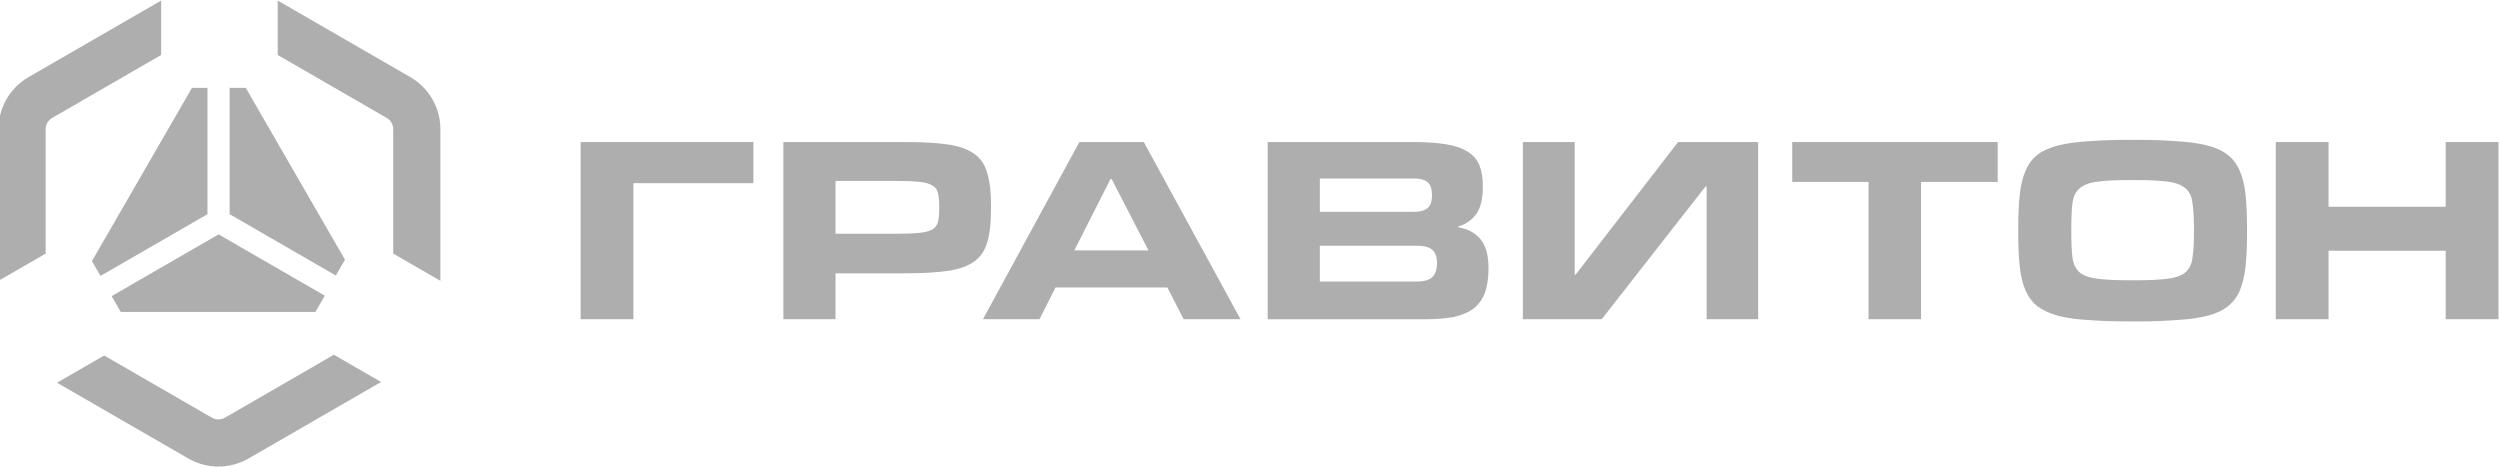
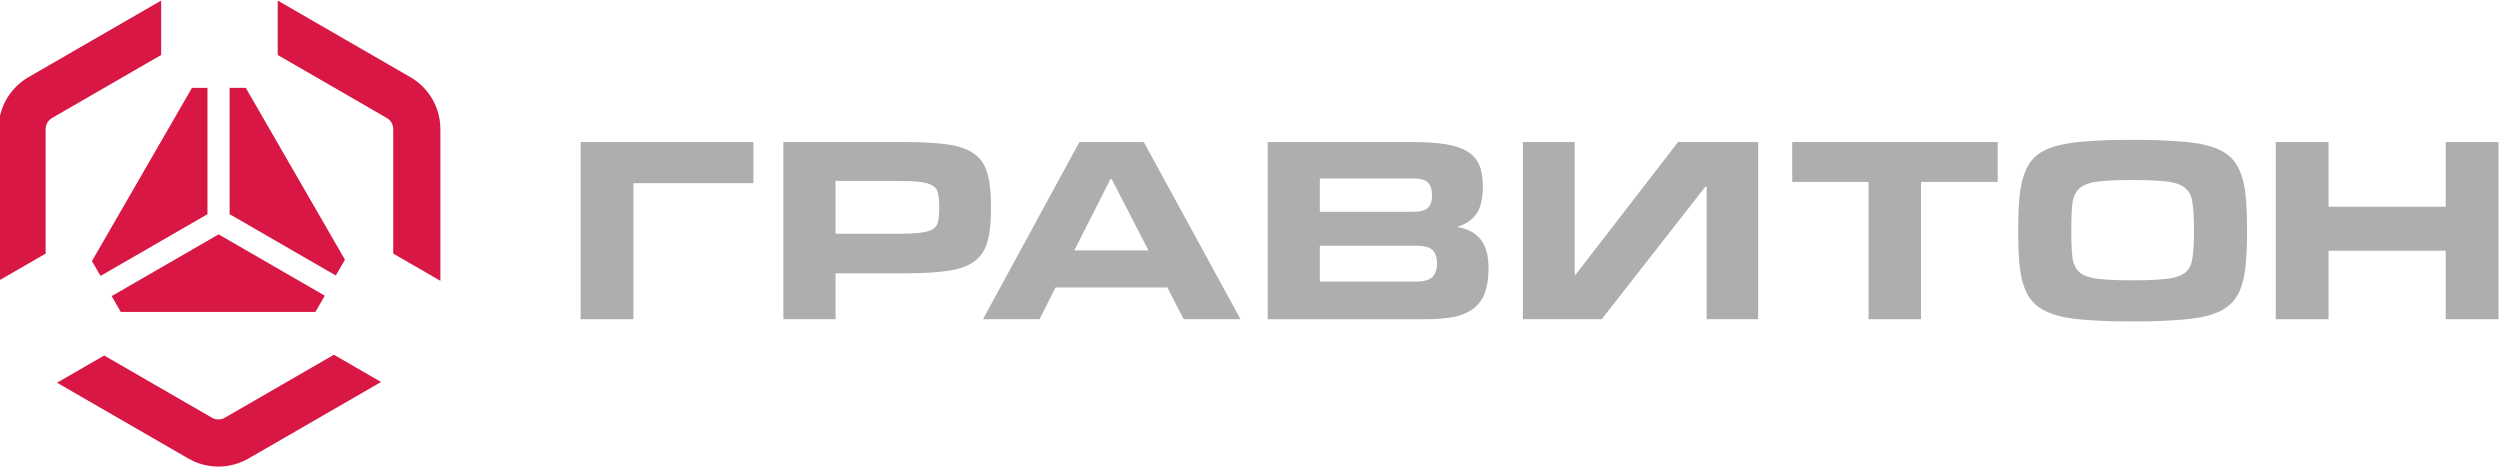
- <svg xmlns="http://www.w3.org/2000/svg" xml:space="preserve" width="268.24mm" height="50mm" style="shape-rendering:geometricPrecision; text-rendering:geometricPrecision; image-rendering:optimizeQuality; fill-rule:evenodd; clip-rule:evenodd" viewBox="0 0 26824 5000">
-   <defs>
-     <style type="text/css">  .fil0 {fill:#AEAEAE;fill-rule:nonzero}  </style>
+ <svg xmlns="http://www.w3.org/2000/svg" xml:space="preserve" width="268.24mm" height="50mm" style="shape-rendering:geometricPrecision; text-rendering:geometricPrecision; image-rendering:optimizeQuality; fill-rule:evenodd; clip-rule:evenodd" viewBox="0 0 26824 5000" version="1.1" id="svg167">
+   <defs id="defs134">
+     <style type="text/css" id="style132">  .fil0 {fill:#AEAEAE;fill-rule:nonzero}  </style>
  </defs>
  <g id="Слой_x0020_1">
-     <g id="_2232274162016">
-       <path class="fil0" d="M2021.13 4919.83l-1409.37 -813.51 505.91 -291.95 1156.56 667.66c42.7,24.5 95.45,24.5 138.15,0l1170.31 -675.76 505.91 292.3 -1423.12 821.61c-199.65,114.65 -445.05,114.65 -644.35,-0.35z" />
-       <path class="fil0" d="M4725.15 1385.34l0 1627.57 -505.9 -291.95 0 -1335.62c0,-49.4 -26.25,-94.75 -69.15,-119.6l-1170.36 -675.76 0 -583.85 1423.31 821.61c199.5,115.05 322.1,327.75 322.1,557.6z" />
-       <path class="fil0" d="M-16.15 1385.34l0 1627.57 505.91 -291.95 0 -1335.62c0,-49.4 26.25,-94.75 69.15,-119.6l1170.16 -675.76 0 -583.85 -1423.31 821.61c-199.15,115.05 -321.91,327.75 -321.91,557.6z" />
-       <polygon class="fil0" points="3384.19,3347.31 3484.89,3172.66 2345.43,2514.7 1197.82,3177.26 1295.72,3346.91 3384.19,3346.91 " />
-       <polygon class="fil0" points="1078.57,2960.56 2226.13,2298.05 2226.13,942.99 2059.48,942.99 986.46,2801.26 " />
-       <polygon class="fil0" points="2463.73,943.04 2463.73,2298.05 3603.19,2956.16 3701.29,2786.31 2637.13,943.04 " />
-       <polygon class="fil0" points="8083.64,1523.99 6229.97,1523.99 6229.97,3424.96 6796.18,3424.96 6796.18,1965.3 8083.64,1965.3 " />
-       <path class="fil0" d="M9618.85 2508.1c105.46,0 188.91,-3.35 249.61,-10.2 60.65,-6.9 106.7,-19.05 137.9,-37.05 31.4,-20.3 50.65,-47.1 57.5,-81 9,-35.8 13.4,-83.05 13.4,-141.6l0 -23.65c0,-58.55 -4.4,-105.5 -13.4,-141.65 -6.85,-35.8 -25.75,-62.95 -57.5,-80.95 -31.2,-20.3 -77.25,-33.7 -137.9,-40.4 -60.7,-6.9 -143.8,-10.05 -249.61,-10.05l-653.9 0 0 566.2 653.9 0.35zm-653.9 916.91l-559.51 0 0 -1900.97 1311.12 0c186.45,0 339.2,9 458.45,26.8 119.25,18 212.55,51.7 279.75,101.06 67.55,47.3 113.6,115.75 138.11,205.7 26.8,87.45 40.2,202.3 40.2,343.6l0 50.45c0,141.65 -13.4,257.35 -40.2,347.31 -24.86,87.5 -70.91,156.3 -138.11,205.65 -67.55,49.25 -160.85,83.1 -279.75,100.9 -118.9,18 -272,27 -458.45,27l-751.61 0 0 492.5z" />
-       <path class="fil0" d="M13310.24 3425.01l-609.95 0 -175.15 -340.45 -1199.82 0 -171.8 340.45 -606.76 0 1034.72 -1900.97 690.9 0 1037.86 1900.97zm-987.61 -738.2l-394.55 -765.01 -13.4 0 -387.76 765.01 795.71 0z" />
-       <path class="fil0" d="M13601.65 3425.01l0 -1900.97 1547.11 0c146.25,0 267.61,7.75 364.06,23.6 98.95,15.7 177.45,42.7 236.05,81.01 58.35,35.8 100.15,84.3 124.7,144.95 24.7,60.5 37,135.85 37,225.8 0,132.8 -23.6,231.4 -70.9,296.85 -47.1,65.1 -112.35,109.9 -195.4,134.75l0 6.9c105.45,17.8 186.4,61.75 242.7,131.41 56.25,69.7 84.3,171.8 84.3,306.75 0,107.8 -13.4,197.75 -40.4,269.55 -26.8,69.65 -68.45,125.75 -124.5,168.45 -56.3,40.35 -127,69.65 -212.55,87.65 -85.55,15.85 -186.45,23.65 -303.41,23.65l-1688.76 0 0 -0.35zm1591.01 -404.3c85.55,0 143.8,-15.9 175.21,-47.3 33.65,-33.85 50.4,-83.05 50.4,-148.15 0,-67.55 -16.75,-115.7 -50.4,-145 -31.41,-29.25 -90.01,-43.9 -175.21,-43.9l-1031.31 0 0 384.35 1031.31 0zm-13.4 -748.46c58.6,0 103.4,-12.15 134.8,-37 33.85,-24.7 50.41,-70.75 50.41,-138.15 0,-71.95 -16.56,-120.1 -50.41,-144.8 -31.4,-24.85 -76.6,-37.05 -134.8,-37.05l-1017.91 0 0 357.4 1017.91 0 0 -0.4z" />
-       <polygon class="fil0" points="16339.73,3425.01 17185.88,3425.01 18298.2,2002.4 18311.6,2002.4 18311.6,3425.01 18864.4,3425.01 18864.4,1524.04 18004.84,1524.04 16906.13,2946.46 16895.88,2946.46 16895.88,1524.04 16339.73,1524.04 " />
-       <polygon class="fil0" points="20611.82,3425.01 20048.76,3425.01 20048.76,1951.95 19229.96,1951.95 19229.96,1524.04 21434.33,1524.04 21434.33,1951.95 20611.82,1951.95 " />
-       <path class="fil0" d="M22838.54 3448.61c-182,0 -279.4,-4.45 -412.05,-13.45 -130.35,-6.85 -241.45,-21.3 -333.55,-43.9 -92.06,-24.85 -167.41,-58.55 -225.96,-101.05 -56.25,-42.7 -100.2,-98.95 -131.4,-168.65 -31.4,-69.5 -52.9,-155.05 -64.05,-255.95 -11.25,-101.05 -16.75,-222.4 -16.75,-364.06l0 -53.8c0,-141.65 5.65,-263 16.75,-364.05 11.3,-100.9 32.65,-186.45 64.05,-256.15 31.2,-71.95 75.15,-129.1 131.4,-171.8 58.55,-42.71 133.55,-75.31 225.96,-97.71 92.1,-22.4 203.2,-37.05 333.55,-43.95 132.65,-9 230.05,-13.4 412.05,-13.4l87.5 0c182.06,0 278.71,4.4 408.86,13.4 132.65,6.9 245.2,21.2 337.1,43.95 92.05,22.4 166.15,55 222.4,97.71 58.6,42.7 103.41,100.2 134.81,171.8 31.4,69.7 52.9,155.25 64,256.15 11.3,101.05 16.6,222.4 16.6,364.05l0 53.8c0,141.66 -5.65,263.01 -16.6,364.06 -11.45,100.9 -32.6,187.5 -64,259.3 -31.4,69.7 -76.56,125.75 -134.81,168.65 -56.25,42.65 -130.35,75.3 -222.4,97.7 -91.9,22.4 -204.45,37.05 -337.1,43.9 -130.15,9 -226.8,13.45 -408.86,13.45l-87.5 0zm67.2 -441.35c164.06,0 232.31,-4.6 324.56,-13.6 94.55,-9 164.05,-30.5 209.05,-63.85 47.1,-35.95 75.15,-88.7 84.15,-158.4 11.45,-69.65 16.75,-164 16.75,-283.11l0 -30.15c0,-121.35 -5.65,-216.95 -16.75,-286.65 -9,-71.95 -37.05,-124.5 -84.15,-158.4 -45,-35.8 -114.5,-58.55 -209.05,-67.35 -92.05,-9 -160.5,-13.6 -324.56,-13.6l-47.1 0c-166.15,0 -235.8,4.6 -327.9,13.6 -92.05,8.8 -161.75,31.2 -208.85,67.35 -44.95,33.9 -73,86.45 -84.3,158.4 -9,69.7 -13.4,165.3 -13.4,286.65l0 30.15c0,119.26 4.4,213.46 13.4,283.11 11.3,69.7 39.35,122.45 84.3,158.4 47.1,33.7 116.8,54.85 208.85,63.85 92.1,9 161.75,13.6 327.9,13.6l47.1 0z" />
-       <polygon class="fil0" points="26807.88,3425.01 26241.53,3425.01 26241.53,2690.16 24984.37,2690.16 24984.37,3425.01 24418.01,3425.01 24418.01,1524.04 24984.37,1524.04 24984.37,2218.3 26241.53,2218.3 26241.53,1524.04 26807.88,1524.04 " />
-     </g>
+     <path class="fil0" d="m 2021.13,4919.83 -1409.37,-813.51 505.91,-291.95 1156.56,667.66 c 42.7,24.5 95.45,24.5 138.15,0 l 1170.31,-675.76 505.91,292.3 -1423.12,821.61 c -199.65,114.65 -445.05,114.65 -644.35,-0.35 z" id="path137" style="fill:#d91745;fill-opacity:1" />
+     <path class="fil0" d="m 4725.15,1385.34 v 1627.57 l -505.9,-291.95 V 1385.34 c 0,-49.4 -26.25,-94.75 -69.15,-119.6 L 2979.74,589.98 V 6.13 l 1423.31,821.61 c 199.5,115.05 322.1,327.75 322.1,557.6 z" id="path139" style="fill:#d91745;fill-opacity:1" />
+     <path class="fil0" d="M -16.15,1385.34 V 3012.91 L 489.76,2720.96 V 1385.34 c 0,-49.4 26.25,-94.75 69.15,-119.6 L 1729.07,589.98 V 6.13 L 305.76,827.74 c -199.15,115.05 -321.91,327.75 -321.91,557.6 z" id="path141" style="fill:#d91745;fill-opacity:1" />
+     <polygon class="fil0" points="2345.43,2514.7 1197.82,3177.26 1295.72,3346.91 3384.19,3346.91 3384.19,3347.31 3484.89,3172.66 " id="polygon143" style="fill:#d91745;fill-opacity:1" />
+     <polygon class="fil0" points="2226.13,942.99 2059.48,942.99 986.46,2801.26 1078.57,2960.56 2226.13,2298.05 " id="polygon145" style="fill:#d91745;fill-opacity:1" />
+     <polygon class="fil0" points="3603.19,2956.16 3701.29,2786.31 2637.13,943.04 2463.73,943.04 2463.73,2298.05 " id="polygon147" style="fill:#d91745;fill-opacity:1" />
+     <polygon class="fil0" points="6229.97,3424.96 6796.18,3424.96 6796.18,1965.3 8083.64,1965.3 8083.64,1523.99 6229.97,1523.99 " id="polygon149" />
+     <path class="fil0" d="m 9618.85,2508.1 c 105.46,0 188.91,-3.35 249.61,-10.2 60.65,-6.9 106.7,-19.05 137.9,-37.05 31.4,-20.3 50.65,-47.1 57.5,-81 9,-35.8 13.4,-83.05 13.4,-141.6 v -23.65 c 0,-58.55 -4.4,-105.5 -13.4,-141.65 -6.85,-35.8 -25.75,-62.95 -57.5,-80.95 -31.2,-20.3 -77.25,-33.7 -137.9,-40.4 -60.7,-6.9 -143.8,-10.05 -249.61,-10.05 h -653.9 v 566.2 z m -653.9,916.91 H 8405.44 V 1524.04 h 1311.12 c 186.45,0 339.2,9 458.45,26.8 119.25,18 212.55,51.7 279.75,101.06 67.55,47.3 113.6,115.75 138.11,205.7 26.8,87.45 40.2,202.3 40.2,343.6 v 50.45 c 0,141.65 -13.4,257.35 -40.2,347.31 -24.86,87.5 -70.91,156.3 -138.11,205.65 -67.55,49.25 -160.85,83.1 -279.75,100.9 -118.9,18 -272,27 -458.45,27 h -751.61 z" id="path151" />
+     <path class="fil0" d="m 13310.24,3425.01 h -609.95 l -175.15,-340.45 h -1199.82 l -171.8,340.45 h -606.76 l 1034.72,-1900.97 h 690.9 z m -987.61,-738.2 -394.55,-765.01 h -13.4 l -387.76,765.01 z" id="path153" />
+     <path class="fil0" d="M 13601.65,3425.01 V 1524.04 h 1547.11 c 146.25,0 267.61,7.75 364.06,23.6 98.95,15.7 177.45,42.7 236.05,81.01 58.35,35.8 100.15,84.3 124.7,144.95 24.7,60.5 37,135.85 37,225.8 0,132.8 -23.6,231.4 -70.9,296.85 -47.1,65.1 -112.35,109.9 -195.4,134.75 v 6.9 c 105.45,17.8 186.4,61.75 242.7,131.41 56.25,69.7 84.3,171.8 84.3,306.75 0,107.8 -13.4,197.75 -40.4,269.55 -26.8,69.65 -68.45,125.75 -124.5,168.45 -56.3,40.35 -127,69.65 -212.55,87.65 -85.55,15.85 -186.45,23.65 -303.41,23.65 h -1688.76 z m 1591.01,-404.3 c 85.55,0 143.8,-15.9 175.21,-47.3 33.65,-33.85 50.4,-83.05 50.4,-148.15 0,-67.55 -16.75,-115.7 -50.4,-145 -31.41,-29.25 -90.01,-43.9 -175.21,-43.9 h -1031.31 v 384.35 z m -13.4,-748.46 c 58.6,0 103.4,-12.15 134.8,-37 33.85,-24.7 50.41,-70.75 50.41,-138.15 0,-71.95 -16.56,-120.1 -50.41,-144.8 -31.4,-24.85 -76.6,-37.05 -134.8,-37.05 h -1017.91 v 357.4 h 1017.91 z" id="path155" />
+     <polygon class="fil0" points="18298.2,2002.4 18311.6,2002.4 18311.6,3425.01 18864.4,3425.01 18864.4,1524.04 18004.84,1524.04 16906.13,2946.46 16895.88,2946.46 16895.88,1524.04 16339.73,1524.04 16339.73,3425.01 17185.88,3425.01 " id="polygon157" />
+     <polygon class="fil0" points="20048.76,1951.95 19229.96,1951.95 19229.96,1524.04 21434.33,1524.04 21434.33,1951.95 20611.82,1951.95 20611.82,3425.01 20048.76,3425.01 " id="polygon159" />
+     <path class="fil0" d="m 22838.54,3448.61 c -182,0 -279.4,-4.45 -412.05,-13.45 -130.35,-6.85 -241.45,-21.3 -333.55,-43.9 -92.06,-24.85 -167.41,-58.55 -225.96,-101.05 -56.25,-42.7 -100.2,-98.95 -131.4,-168.65 -31.4,-69.5 -52.9,-155.05 -64.05,-255.95 -11.25,-101.05 -16.75,-222.4 -16.75,-364.06 v -53.8 c 0,-141.65 5.65,-263 16.75,-364.05 11.3,-100.9 32.65,-186.45 64.05,-256.15 31.2,-71.95 75.15,-129.1 131.4,-171.8 58.55,-42.71 133.55,-75.31 225.96,-97.71 92.1,-22.4 203.2,-37.05 333.55,-43.95 132.65,-9 230.05,-13.4 412.05,-13.4 h 87.5 c 182.06,0 278.71,4.4 408.86,13.4 132.65,6.9 245.2,21.2 337.1,43.95 92.05,22.4 166.15,55 222.4,97.71 58.6,42.7 103.41,100.2 134.81,171.8 31.4,69.7 52.9,155.25 64,256.15 11.3,101.05 16.6,222.4 16.6,364.05 v 53.8 c 0,141.66 -5.65,263.01 -16.6,364.06 -11.45,100.9 -32.6,187.5 -64,259.3 -31.4,69.7 -76.56,125.75 -134.81,168.65 -56.25,42.65 -130.35,75.3 -222.4,97.7 -91.9,22.4 -204.45,37.05 -337.1,43.9 -130.15,9 -226.8,13.45 -408.86,13.45 z m 67.2,-441.35 c 164.06,0 232.31,-4.6 324.56,-13.6 94.55,-9 164.05,-30.5 209.05,-63.85 47.1,-35.95 75.15,-88.7 84.15,-158.4 11.45,-69.65 16.75,-164 16.75,-283.11 v -30.15 c 0,-121.35 -5.65,-216.95 -16.75,-286.65 -9,-71.95 -37.05,-124.5 -84.15,-158.4 -45,-35.8 -114.5,-58.55 -209.05,-67.35 -92.05,-9 -160.5,-13.6 -324.56,-13.6 h -47.1 c -166.15,0 -235.8,4.6 -327.9,13.6 -92.05,8.8 -161.75,31.2 -208.85,67.35 -44.95,33.9 -73,86.45 -84.3,158.4 -9,69.7 -13.4,165.3 -13.4,286.65 v 30.15 c 0,119.26 4.4,213.46 13.4,283.11 11.3,69.7 39.35,122.45 84.3,158.4 47.1,33.7 116.8,54.85 208.85,63.85 92.1,9 161.75,13.6 327.9,13.6 z" id="path161" />
+     <polygon class="fil0" points="26241.53,2690.16 24984.37,2690.16 24984.37,3425.01 24418.01,3425.01 24418.01,1524.04 24984.37,1524.04 24984.37,2218.3 26241.53,2218.3 26241.53,1524.04 26807.88,1524.04 26807.88,3425.01 26241.53,3425.01 " id="polygon163" />
  </g>
</svg>
